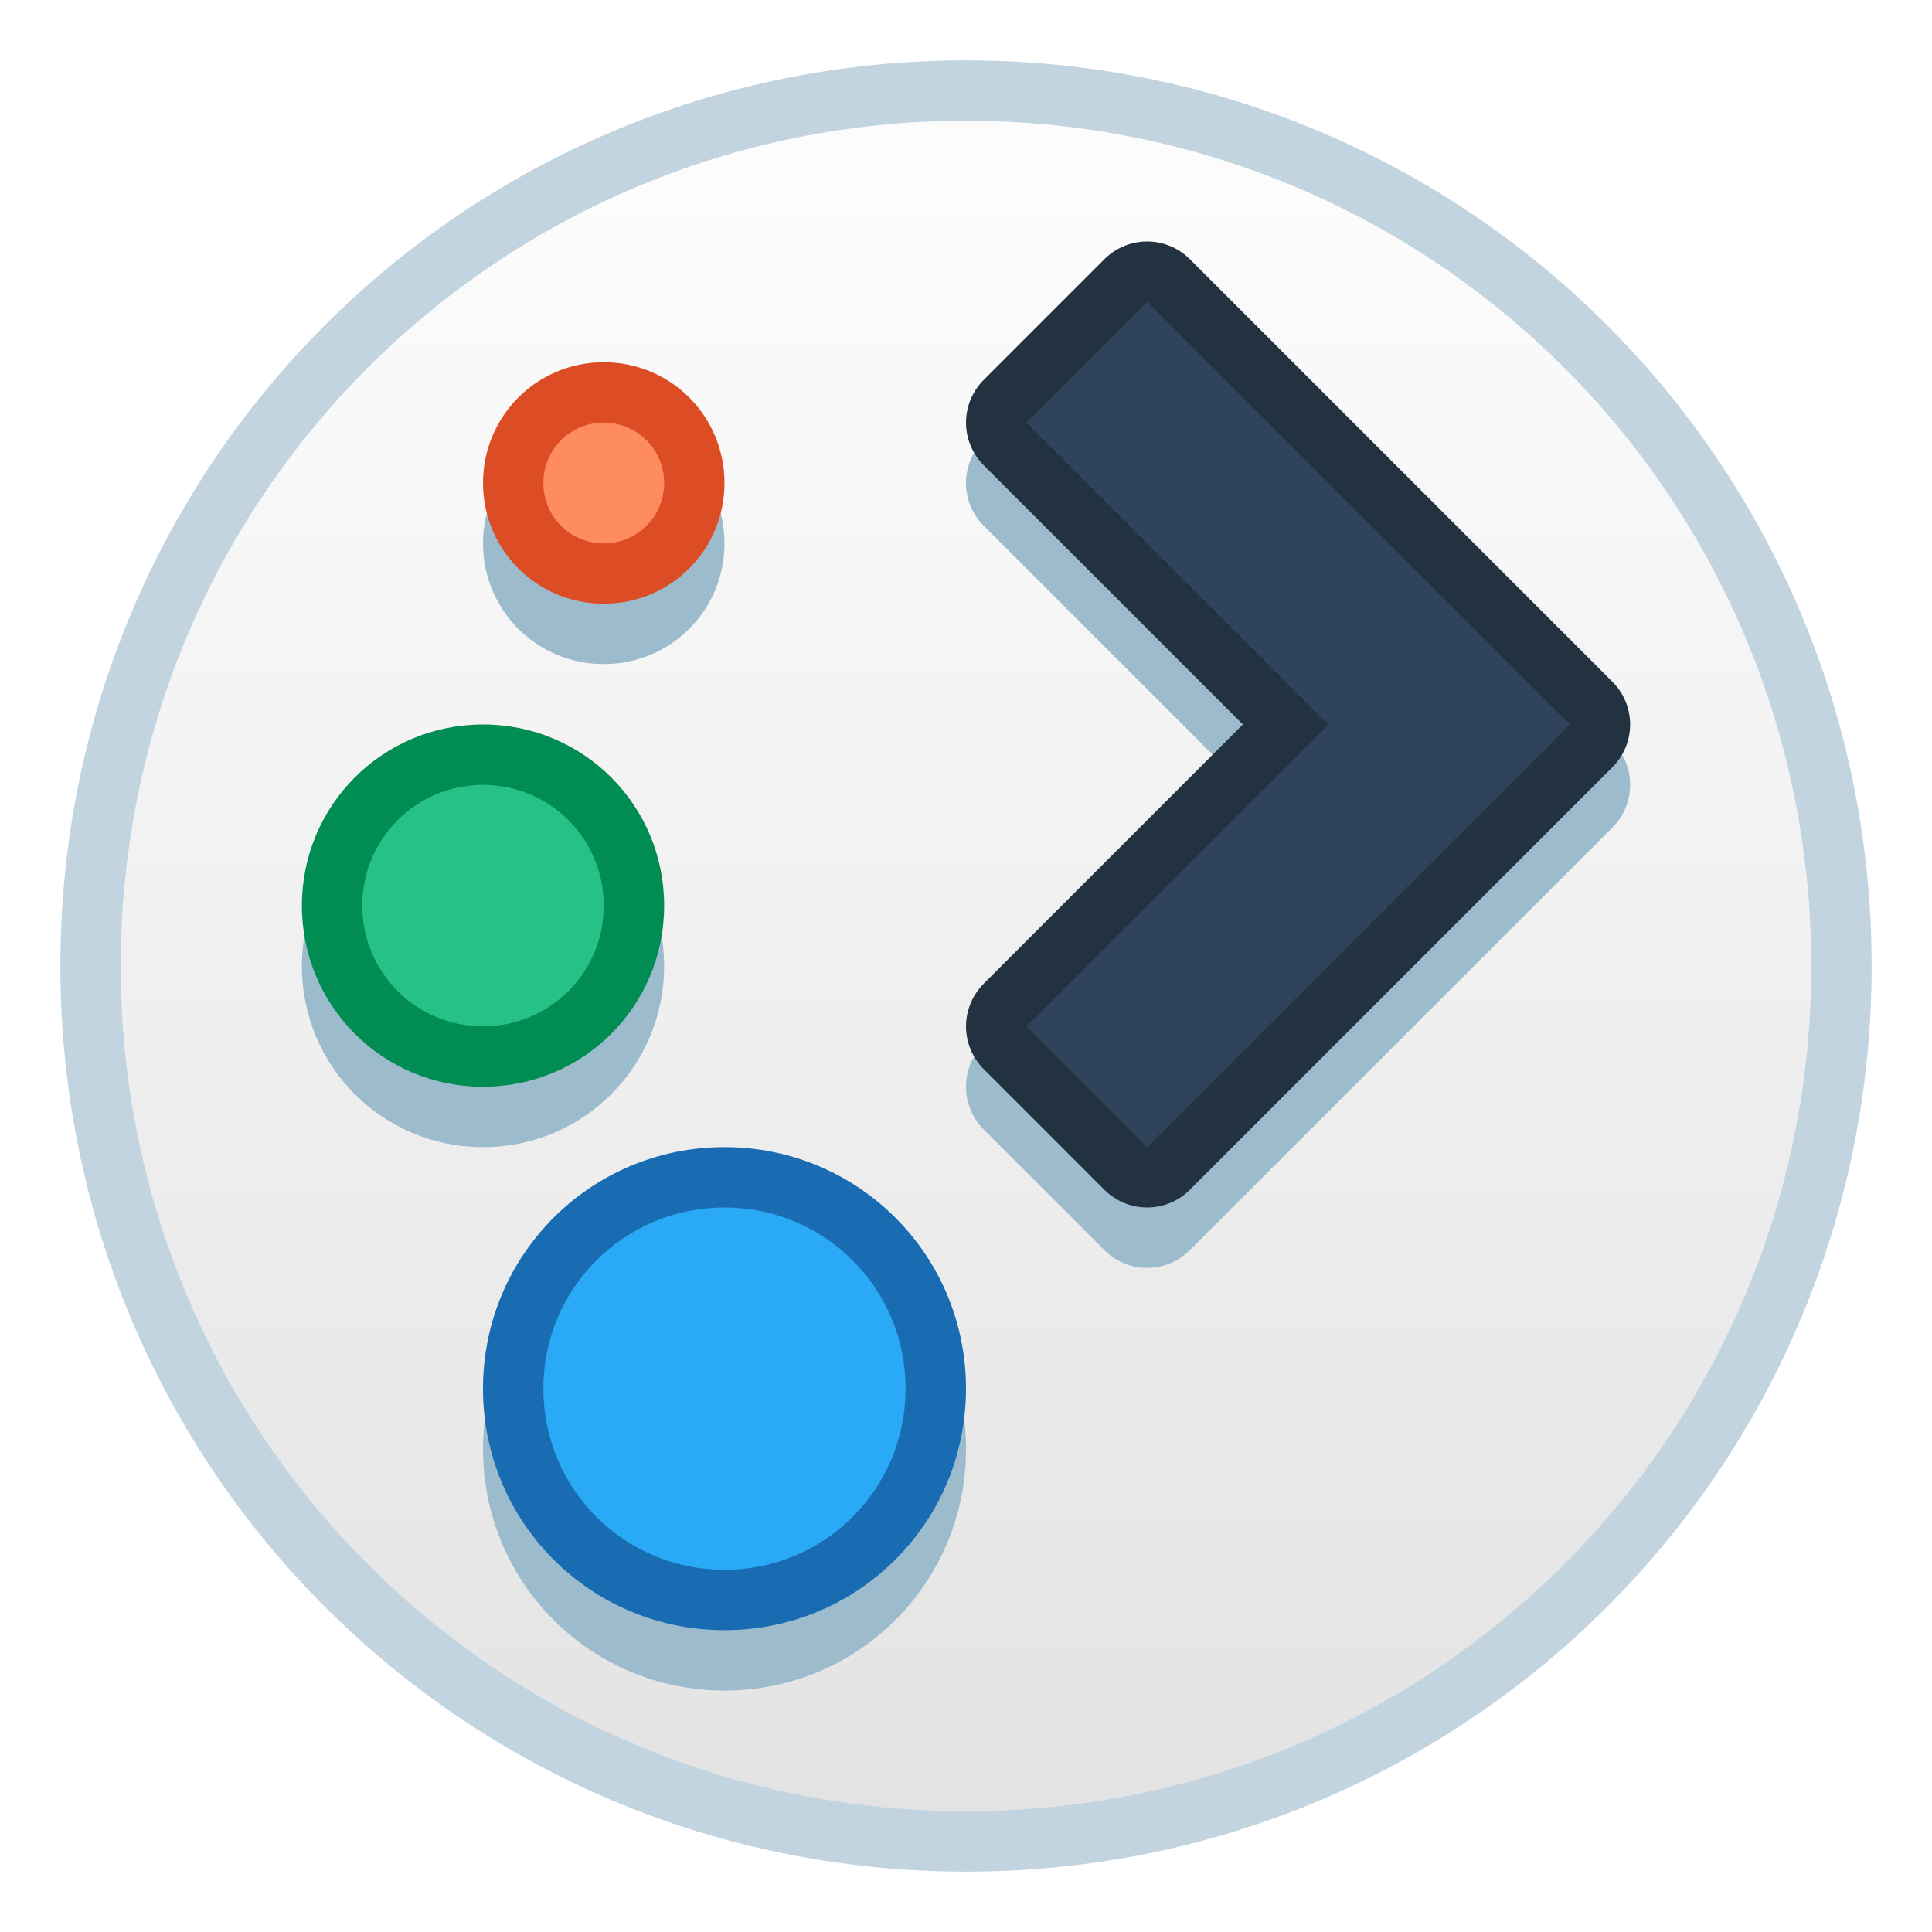
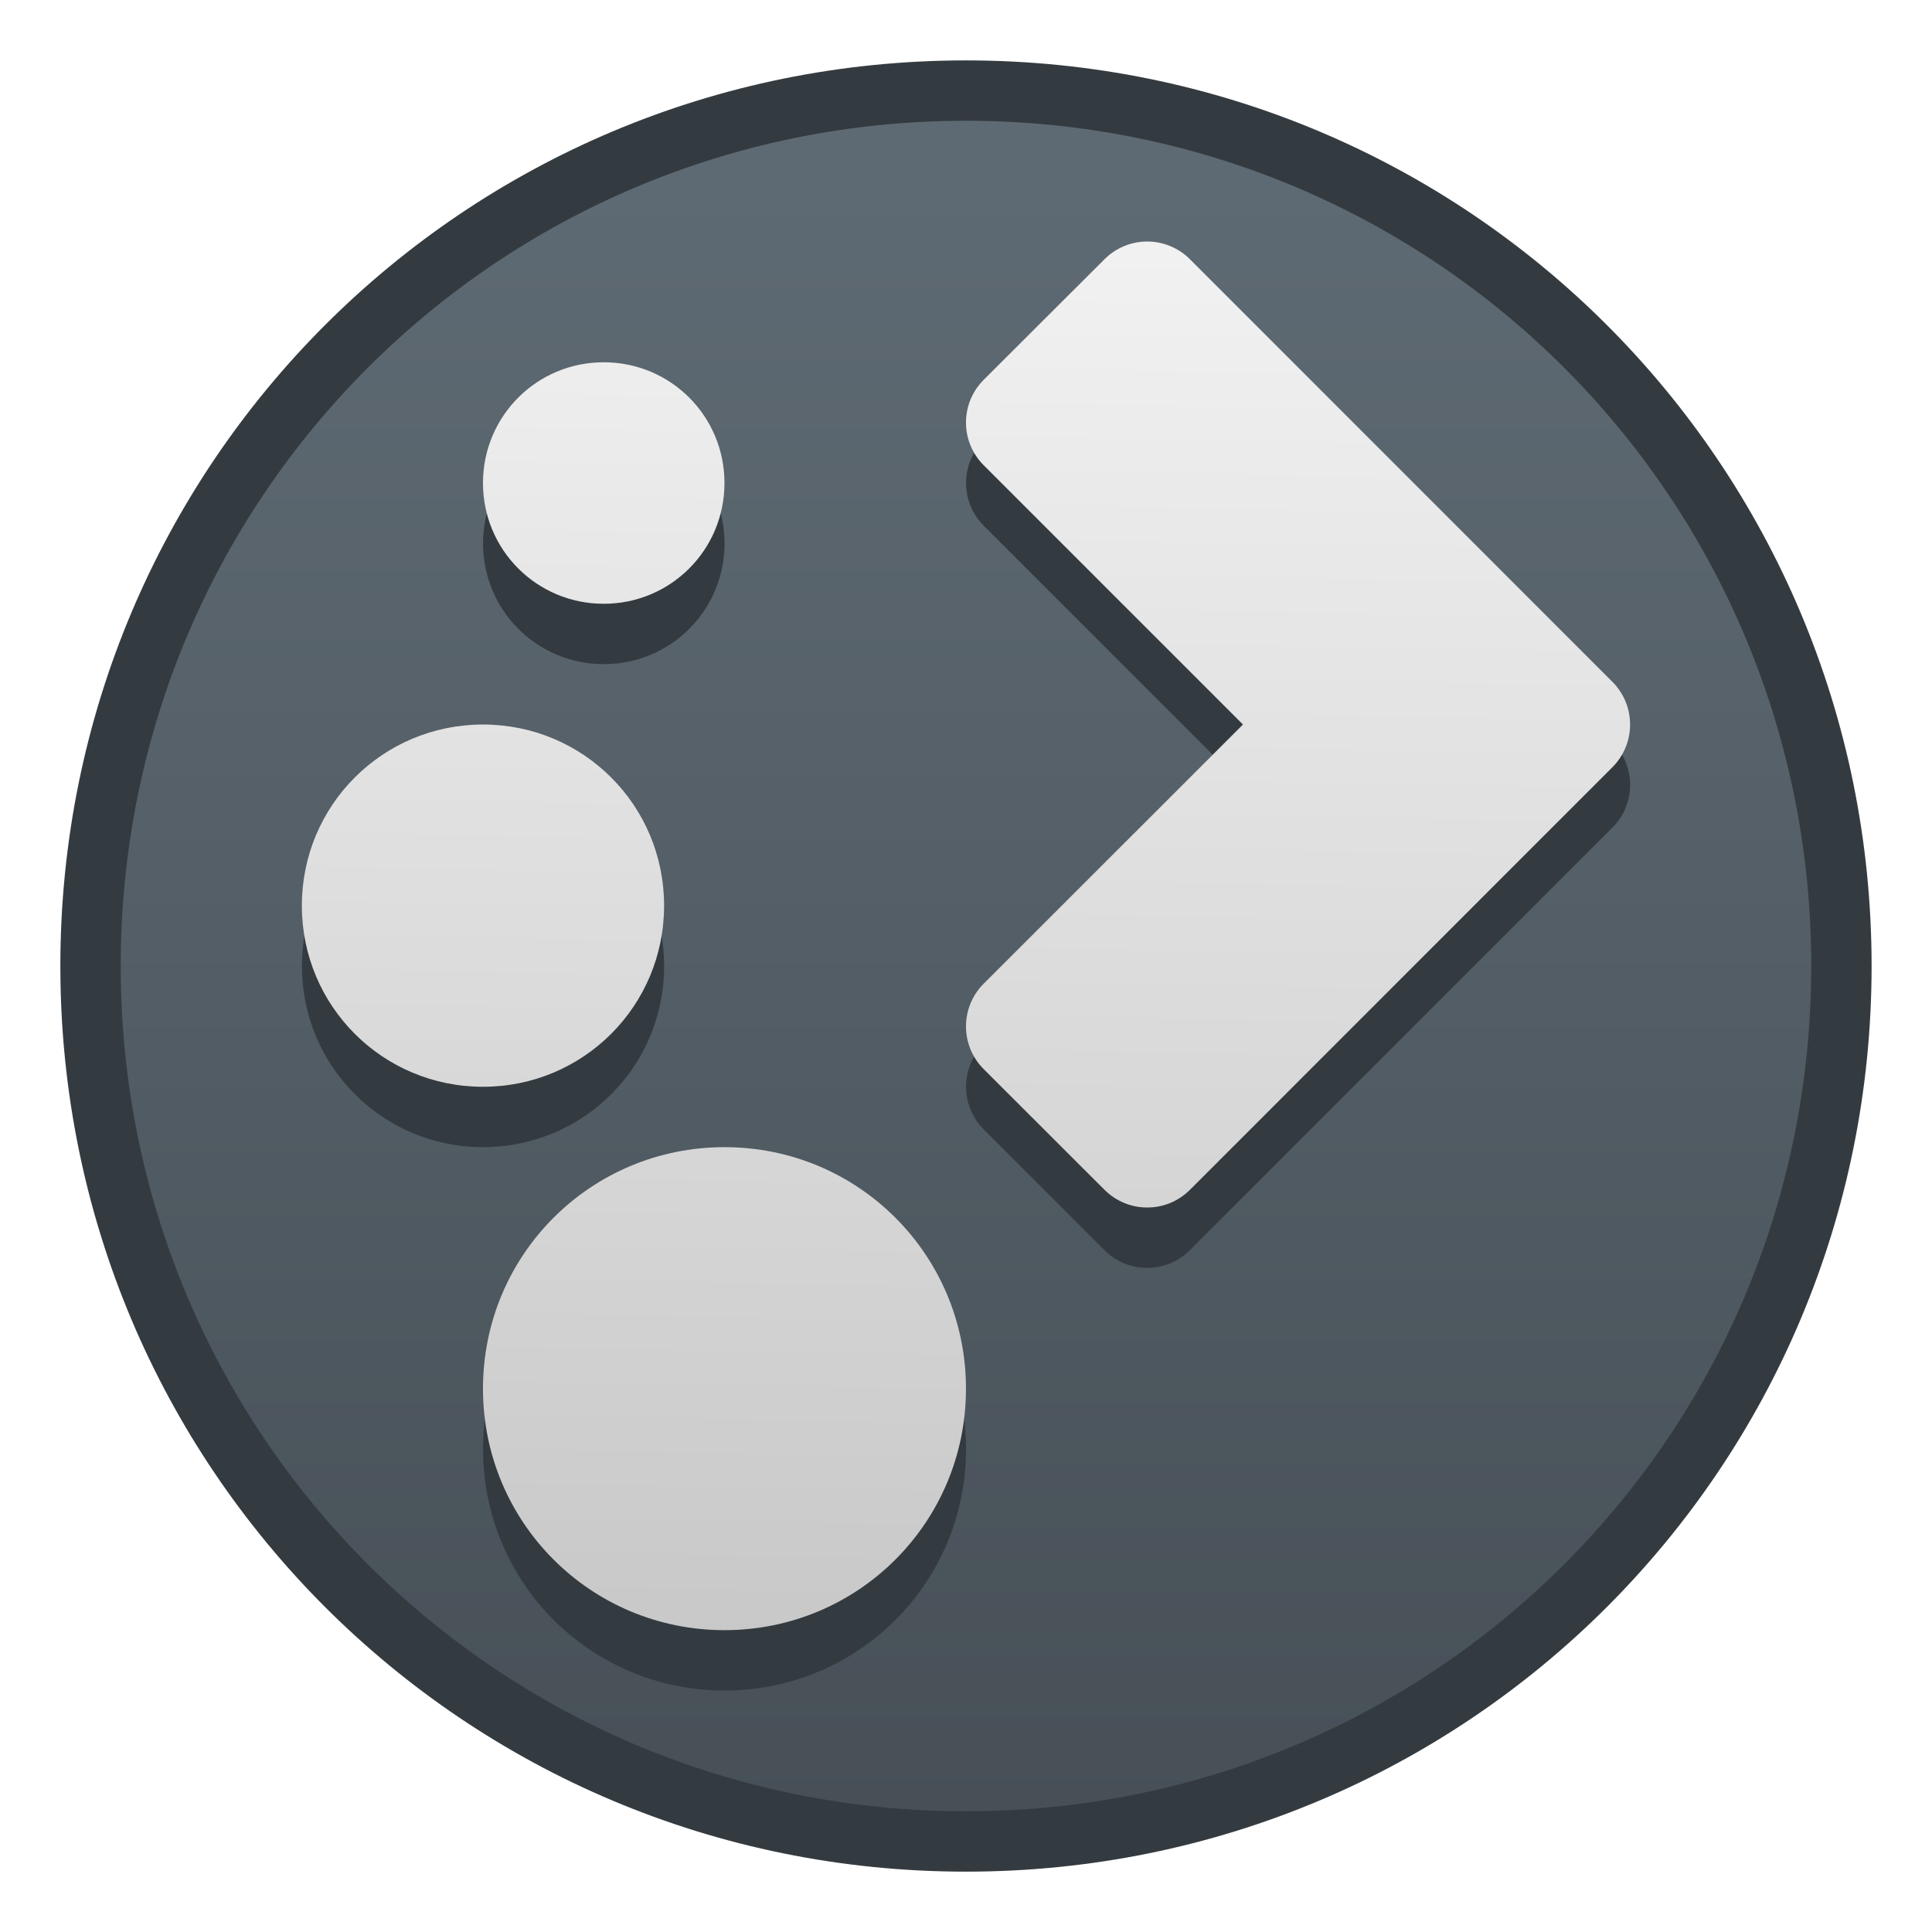
<svg xmlns="http://www.w3.org/2000/svg" xmlns:xlink="http://www.w3.org/1999/xlink" width="32" height="32" viewBox="0 0 32 32" version="1.1" id="svg8">
  <defs id="defs2">
-     <linearGradient gradientTransform="translate(-10,6)" xlink:href="#linearGradient4582" id="linearGradient956" x1="16" y1="312.65" x2="16" y2="285.65" gradientUnits="userSpaceOnUse" />
-     <linearGradient id="linearGradient4582">
-       <stop id="stop4578" offset="0" style="stop-color:#e3e3e3;stop-opacity:1" />
-       <stop id="stop4580" offset="1" style="stop-color:#fcfcfc;stop-opacity:1" />
+     <linearGradient gradientUnits="userSpaceOnUse" y2="285.65" x2="16" y1="312.65" x1="16" id="linearGradient956" xlink:href="#linearGradient2126" gradientTransform="translate(27.68838,28.69662)" />
+     <linearGradient id="linearGradient2126">
+       <stop style="stop-color:#475057;stop-opacity:1;" offset="0" id="stop2122" />
+       <stop style="stop-color:#5e6a73;stop-opacity:1" offset="1" id="stop2124" />
+     </linearGradient>
+     <linearGradient gradientTransform="translate(-184,255.65)" xlink:href="#linearGradient4582-3" id="linearGradient1516" x1="223.582" y1="82.864" x2="224.015" y2="59.176" gradientUnits="userSpaceOnUse" />
+     <linearGradient id="linearGradient4582-3">
+       <stop id="stop4578-5" offset="0" style="stop-color:#c8c8c8;stop-opacity:1" />
+       <stop id="stop4580-6" offset="1" style="stop-color:#f2f2f2;stop-opacity:1" />
    </linearGradient>
  </defs>
  <g id="layer1" transform="translate(0,-282.65)">
-     <g id="g1574" transform="translate(10,-6)">
-       <path id="rect903" d="m 6,289.65 c 8.31,0 15,6.69 15,15 0,8.31 -6.69,15 -15,15 -8.31,0 -15,-6.69 -15,-15 0,-8.31 6.69,-15 15,-15 z" style="opacity:1;fill:#9dbbcc;fill-opacity:0.631;stroke:none;stroke-width:1.977;stroke-linecap:round;stroke-linejoin:round;stroke-miterlimit:4;stroke-dasharray:none;stroke-opacity:1" />
-       <path id="rect903-2" d="m 6,290.65 c 7.756,0 14,6.244 14,14 0,7.756 -6.244,14 -14,14 -7.756,0 -14,-6.244 -14,-14 0,-7.756 6.244,-14 14,-14 z" style="opacity:1;fill:url(#linearGradient956);fill-opacity:1.0;stroke:none;stroke-width:1.845;stroke-linecap:round;stroke-linejoin:round;stroke-miterlimit:4;stroke-dasharray:none;stroke-opacity:1" />
-     </g>
    <g id="layer1-6" transform="matrix(0.6428572,0,0,0.6428572,14.96723,85.94418)">
      <g style="overflow:visible" id="g845-6" transform="matrix(0.05064322,0,0,0.05064322,-122.3925,250.0827)">
        <g transform="matrix(0.9869271,0,0,0.99106,3.5008,0.9071696)" id="g3-8" />
      </g>
    </g>
    <g style="overflow:visible;stroke-width:31.393;stroke-miterlimit:4;stroke-dasharray:none" id="g845" transform="matrix(0.03185411,0,0,0.03185411,8.162763,288.8901)" />
-     <g transform="matrix(0.6818182,0,0,0.6818182,-0.3636357,100.4796)" id="layer1-9">
-       <g transform="translate(35,-15)" id="g1535">
-         <g transform="translate(-35,15)" id="g911" />
-       </g>
-       <path style="fill:#9cbbcc;fill-opacity:1;stroke-width:0.939" d="m 28.38,274.517 a 1.467,1.467 0 0 0 -1.017,0.43 l -2.933,2.933 a 1.467,1.467 0 0 0 0,2.074 l 6.296,6.296 -6.296,6.296 a 1.467,1.467 0 0 0 0,2.074 l 2.933,2.933 a 1.467,1.467 0 0 0 2.074,0 l 10.267,-10.267 a 1.467,1.467 0 0 0 0,-2.074 L 29.437,274.946 a 1.467,1.467 0 0 0 -1.057,-0.43 z M 15.2,277.45 c -1.625,0 -2.933,1.308 -2.933,2.933 0,1.625 1.308,2.933 2.933,2.933 1.625,0 2.933,-1.308 2.933,-2.933 0,-1.625 -1.308,-2.933 -2.933,-2.933 z m -2.933,8.8 c -2.438,0 -4.4,1.962 -4.4,4.4 0,2.438 1.962,4.4 4.4,4.4 2.438,0 4.4,-1.962 4.4,-4.4 0,-2.438 -1.962,-4.4 -4.4,-4.4 z m 5.867,10.267 c -3.25,0 -5.867,2.617 -5.867,5.867 0,3.25 2.617,5.867 5.867,5.867 3.25,0 5.867,-2.617 5.867,-5.867 0,-3.25 -2.617,-5.867 -5.867,-5.867 z" id="rect4119-0" />
-       <path style="fill:#dd4d25;fill-opacity:1;stroke-width:0.939" d="m 15.2,275.983 c 1.625,0 2.933,1.308 2.933,2.933 0,1.625 -1.308,2.933 -2.933,2.933 -1.625,0 -2.933,-1.308 -2.933,-2.933 0,-1.625 1.308,-2.933 2.933,-2.933 z" id="rect4119" />
-       <path style="fill:#008c52;fill-opacity:1;stroke-width:0.978" d="m 12.267,284.783 h 3.6e-5 c 2.438,0 4.4,1.962 4.4,4.4 v 0 c 0,2.438 -1.962,4.4 -4.4,4.4 h -3.6e-5 c -2.438,0 -4.4,-1.962 -4.4,-4.4 v 0 c 0,-2.438 1.962,-4.4 4.4,-4.4 z" id="rect4308" />
-       <path style="fill:#1a6cb2;fill-opacity:1;stroke-width:0.903" d="m 18.133,295.05 c 3.25,0 5.867,2.617 5.867,5.867 0,3.25 -2.617,5.867 -5.867,5.867 -3.25,0 -5.867,-2.617 -5.867,-5.867 0,-3.25 2.617,-5.867 5.867,-5.867 z" id="rect4312" />
-       <path style="fill:#26c186;fill-opacity:1;stroke-width:0.652" d="m 12.267,286.25 h 1.5e-5 c 1.625,0 2.933,1.308 2.933,2.933 v 0 c 0,1.625 -1.308,2.933 -2.933,2.933 h -1.5e-5 c -1.625,0 -2.933,-1.308 -2.933,-2.933 v 0 c 0,-1.625 1.308,-2.933 2.933,-2.933 z" id="rect4308-6" />
-       <path style="fill:#ff8b60;fill-opacity:1;stroke-width:0.469" d="m 15.2,277.45 c 0.813,0 1.467,0.654 1.467,1.467 0,0.813 -0.654,1.467 -1.467,1.467 -0.813,0 -1.467,-0.654 -1.467,-1.467 0,-0.813 0.654,-1.467 1.467,-1.467 z" id="rect4119-7" />
-       <path style="fill:#2aa9f6;fill-opacity:1;stroke-width:0.677" d="m 18.133,296.517 c 2.438,0 4.4,1.962 4.4,4.4 0,2.438 -1.962,4.4 -4.4,4.4 -2.438,0 -4.4,-1.962 -4.4,-4.4 0,-2.438 1.962,-4.4 4.4,-4.4 z" id="rect4312-5" />
-       <path style="fill:#2f435a;fill-opacity:1;stroke:#223240;stroke-width:2.933;stroke-linecap:round;stroke-linejoin:round;stroke-miterlimit:4;stroke-dasharray:none;stroke-opacity:1" d="m 25.467,292.117 2.933,2.933 10.267,-10.267 -10.267,-10.267 -2.933,2.933 7.333,7.333 z" id="path916" />
-       <path style="fill:#2f435a;fill-opacity:1;stroke:none;stroke-width:2.933;stroke-linecap:round;stroke-linejoin:round;stroke-miterlimit:4;stroke-dasharray:none;stroke-opacity:1" d="m 25.467,292.117 2.933,2.933 10.267,-10.267 -10.267,-10.267 -2.933,2.933 7.333,7.333 z" id="path916-7" />
+     <g id="g872" transform="translate(-27.68838,-28.69662)">
+       <path id="rect903" d="m 43.688,312.347 c 8.31,0 15,6.69 15,15 0,8.31 -6.69,15 -15,15 -8.31,0 -15,-6.69 -15,-15 0,-8.31 6.69,-15 15,-15 z" style="opacity:1;fill:#343b40;fill-opacity:1;stroke:none;stroke-width:1.977;stroke-linecap:round;stroke-linejoin:round;stroke-miterlimit:4;stroke-dasharray:none;stroke-opacity:1" />
+       <path id="rect903-2" d="m 43.688,313.347 c 7.756,0 14,6.244 14,14 0,7.756 -6.244,14 -14,14 -7.756,0 -14,-6.244 -14,-14 0,-7.756 6.244,-14 14,-14 z" style="opacity:1;fill:url(#linearGradient956);fill-opacity:1;stroke:none;stroke-width:1.845;stroke-linecap:round;stroke-linejoin:round;stroke-miterlimit:4;stroke-dasharray:none;stroke-opacity:1" />
+       <path style="fill:#343b40;fill-opacity:1;stroke-width:0.64" d="m 46.675,316.347 a 1,1 0 0 0 -0.693,0.293 l -2,2 a 1,1 0 0 0 0,1.414 l 4.293,4.293 -4.293,4.293 a 1,1 0 0 0 0,1.414 l 2,2 a 1,1 0 0 0 1.414,0 l 7,-7 a 1,1 0 0 0 0,-1.414 l -7,-7 a 1,1 0 0 0 -0.721,-0.293 z m -8.986,2 c -1.108,0 -2,0.892 -2,2 0,1.108 0.892,2 2,2 1.108,0 2,-0.892 2,-2 0,-1.108 -0.892,-2 -2,-2 z m -2,6 c -1.662,0 -3,1.338 -3,3 0,1.662 1.338,3 3,3 1.662,0 3,-1.338 3,-3 0,-1.662 -1.338,-3 -3,-3 z m 4,7 c -2.216,0 -4,1.784 -4,4 0,2.216 1.784,4 4,4 2.216,0 4,-1.784 4,-4 0,-2.216 -1.784,-4 -4,-4 z" id="rect4119-0" />
+       <path id="rect4119-72" d="m 46.674,315.347 a 1,1 0 0 0 -0.691,0.293 l -2.002,1.998 a 1,1 0 0 0 0,1.414 l 4.295,4.295 -4.295,4.293 a 1,1 0 0 0 0,1.414 l 2.002,2 a 1,1 0 0 0 1.414,0 l 6.998,-7 a 1,1 0 0 0 0,-1.414 l -6.998,-7 a 1,1 0 0 0 -0.723,-0.293 z m -8.986,2 c -1.108,0 -2,0.892 -2,2 0,1.108 0.892,2 2,2 1.108,0 2,-0.892 2,-2 0,-1.108 -0.892,-2 -2,-2 z m -2,6 c -1.662,0 -3,1.338 -3,3 0,1.662 1.338,3 3,3 1.662,0 3,-1.338 3,-3 0,-1.662 -1.338,-3 -3,-3 z m 4,7 c -2.216,0 -4,1.784 -4,4 0,2.216 1.784,4 4,4 2.216,0 4,-1.784 4,-4 0,-2.216 -1.784,-4 -4,-4 z" style="fill:url(#linearGradient1516);fill-opacity:1;stroke-width:0.64" />
    </g>
  </g>
</svg>
